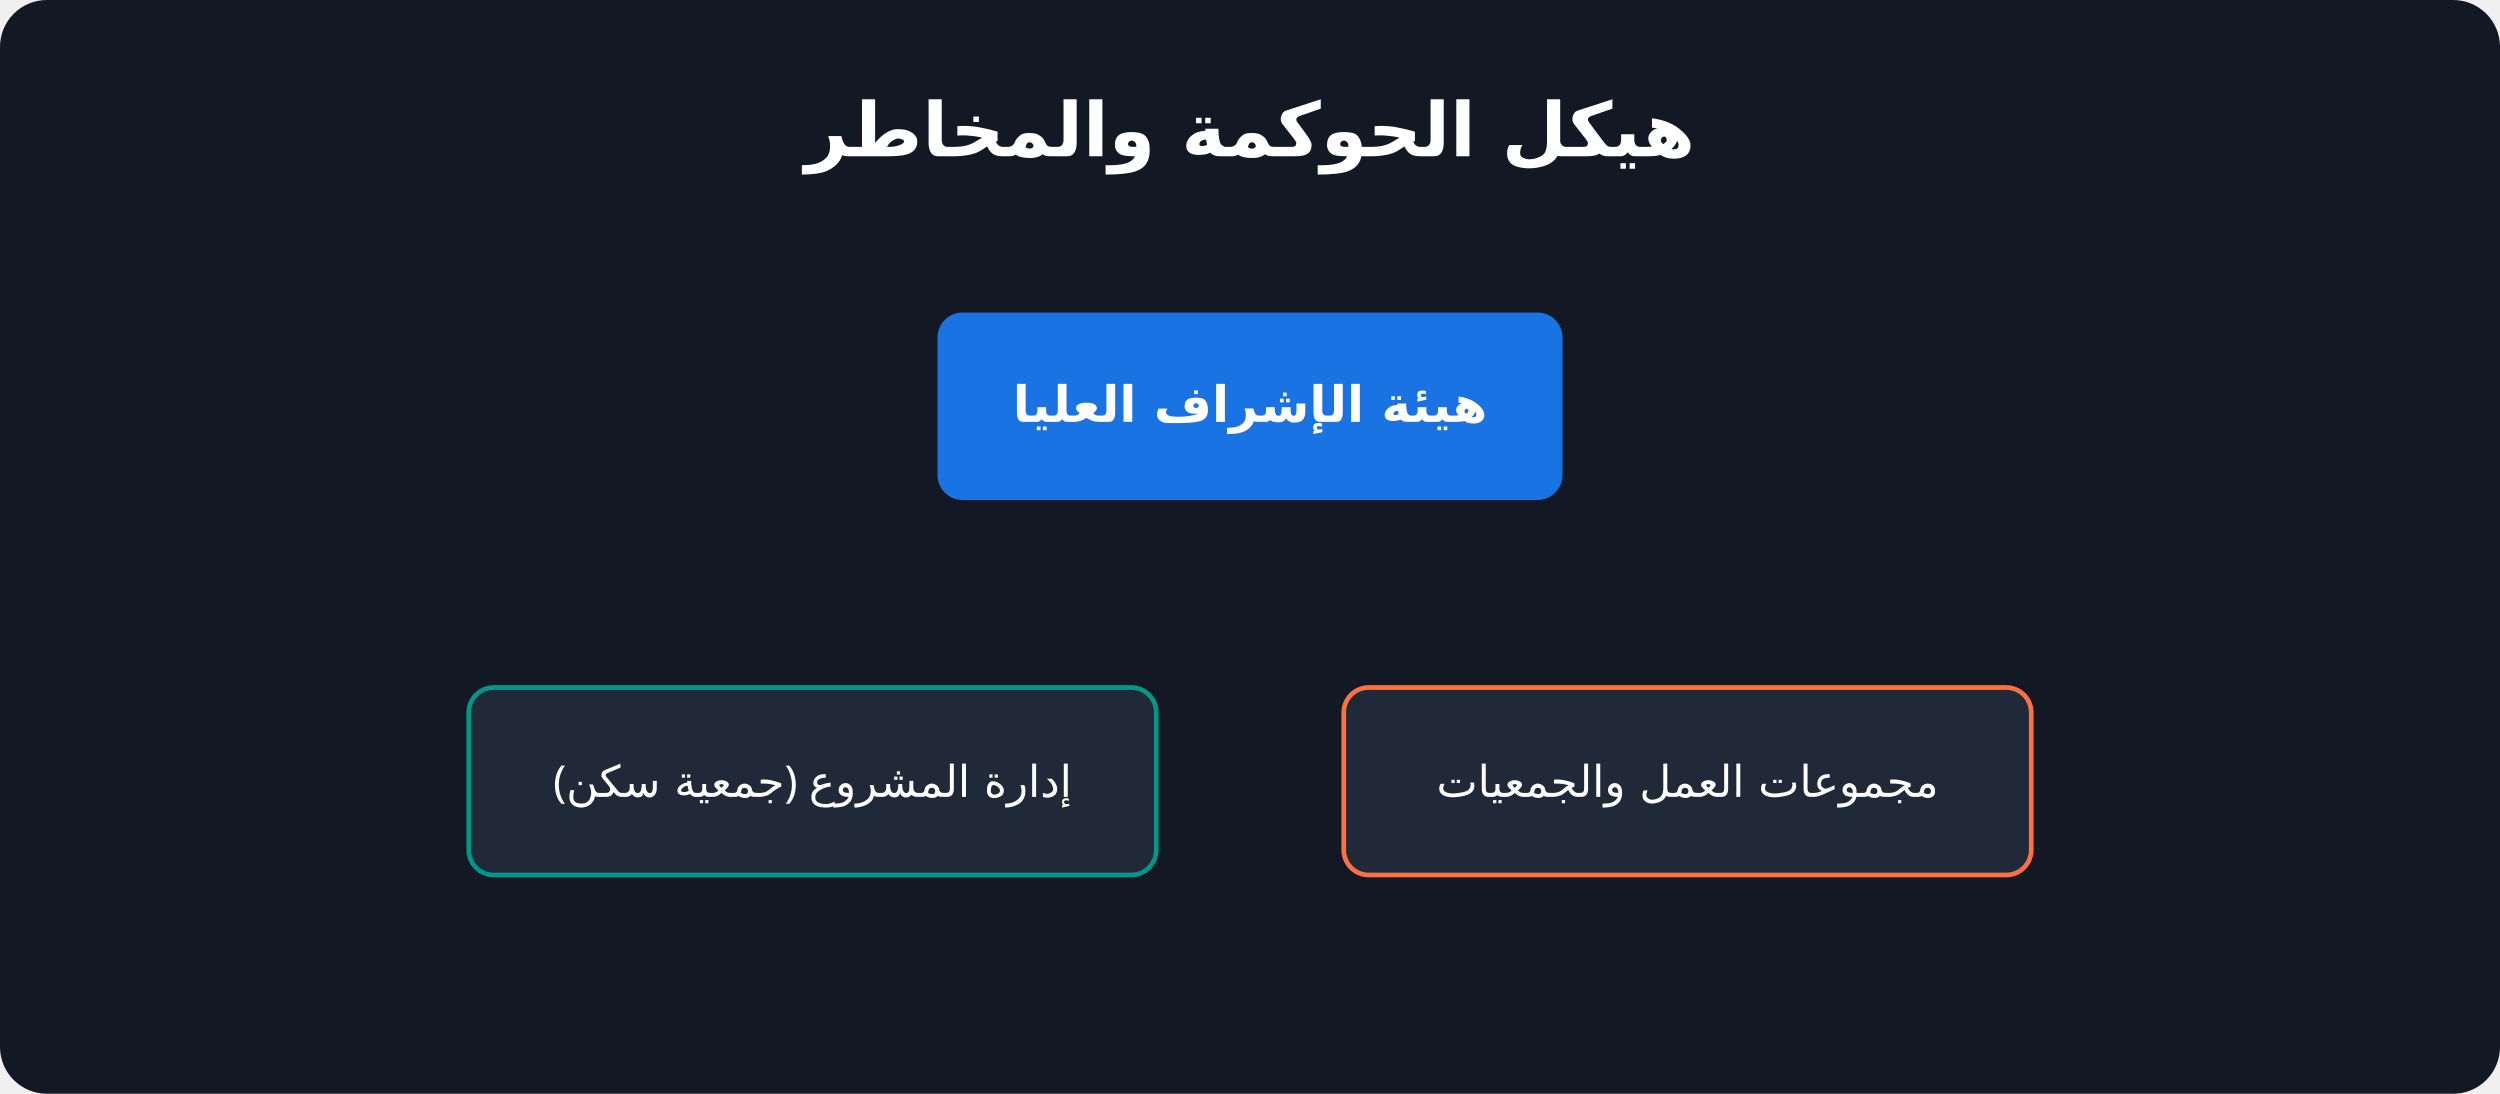
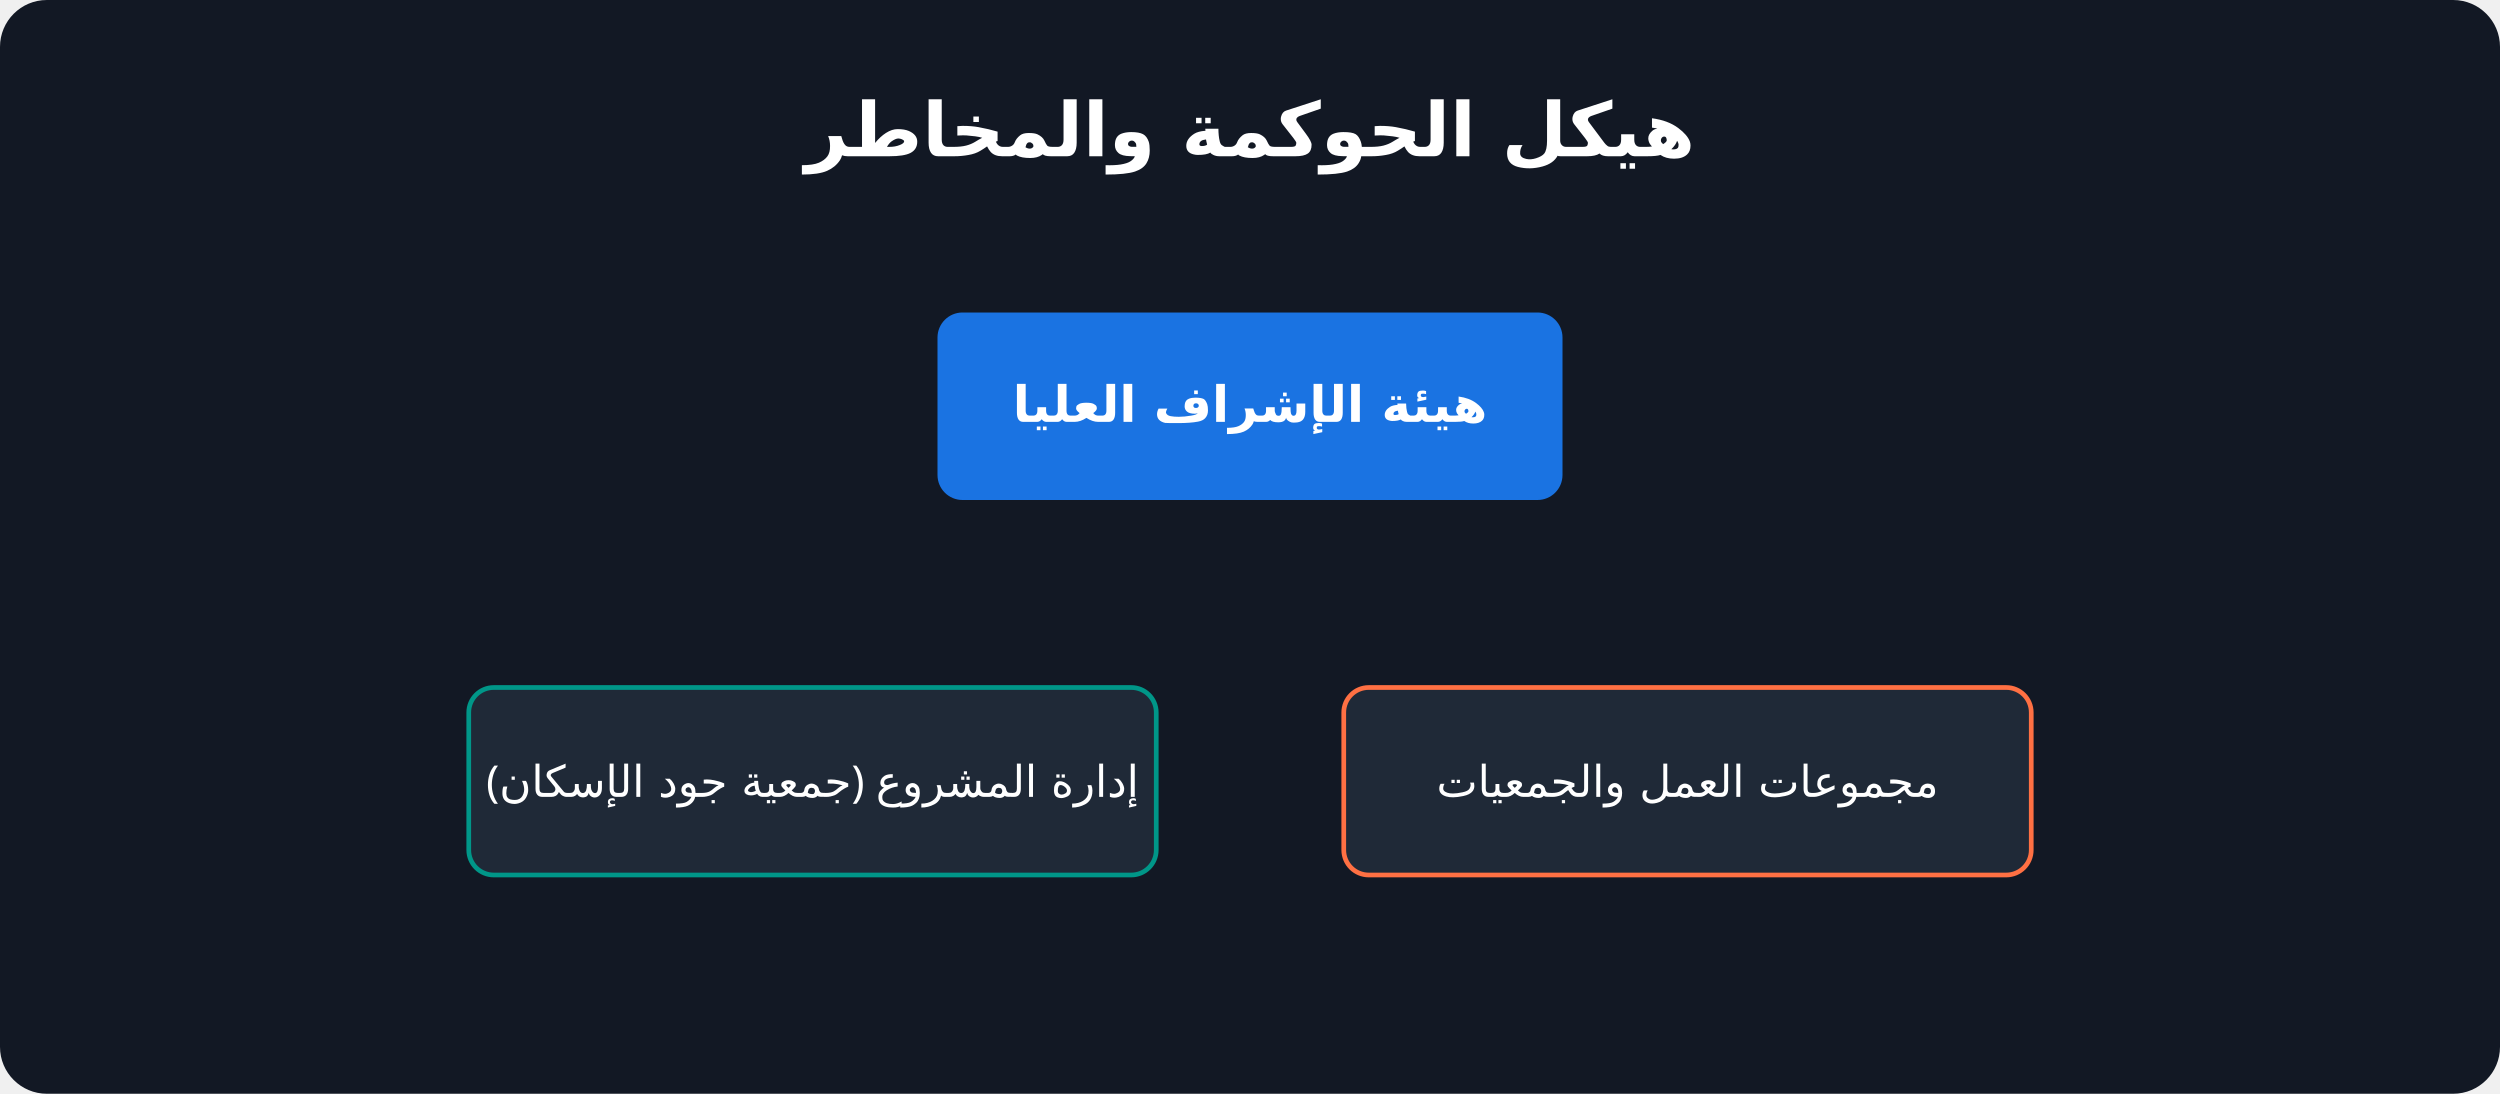
<svg xmlns="http://www.w3.org/2000/svg" viewBox="0 0 800 350" width="100%" height="100%">
  <rect width="100%" height="100%" fill="#121824" rx="15" />
  <text x="400" y="50" font-family="'Tajawal', sans-serif" font-size="24" fill="#ffffff" font-weight="bold" text-anchor="middle">هيكل الحوكمة والمخاطر</text>
  <g transform="translate(300, 100)">
    <rect width="200" height="60" fill="#1a73e2" rx="8" />
    <text x="100" y="35" font-family="'Tajawal', sans-serif" font-size="16" fill="#ffffff" font-weight="bold" text-anchor="middle">هيئة الإشراف العليا</text>
  </g>
  <g transform="translate(150, 220)">
    <rect width="220" height="60" fill="#1f2937" rx="8" stroke="#009688" stroke-width="1.5" />
-     <text x="110" y="35" font-family="'Tajawal', sans-serif" font-size="14" fill="#ffffff" text-anchor="middle">إدارة المشروع (جمعية سكن)</text>
+     <text x="110" y="35" font-family="'Tajawal', sans-serif" font-size="14" fill="#ffffff" text-anchor="middle">إدارة المشروع (جمعية جود الإسكان)</text>
  </g>
  <g transform="translate(430, 220)">
    <rect width="220" height="60" fill="#1f2937" rx="8" stroke="#ff7043" stroke-width="1.5" />
    <text x="110" y="35" font-family="'Tajawal', sans-serif" font-size="14" fill="#ffffff" text-anchor="middle">مجموعات العمل والجمعيات</text>
  </g>
</svg>
